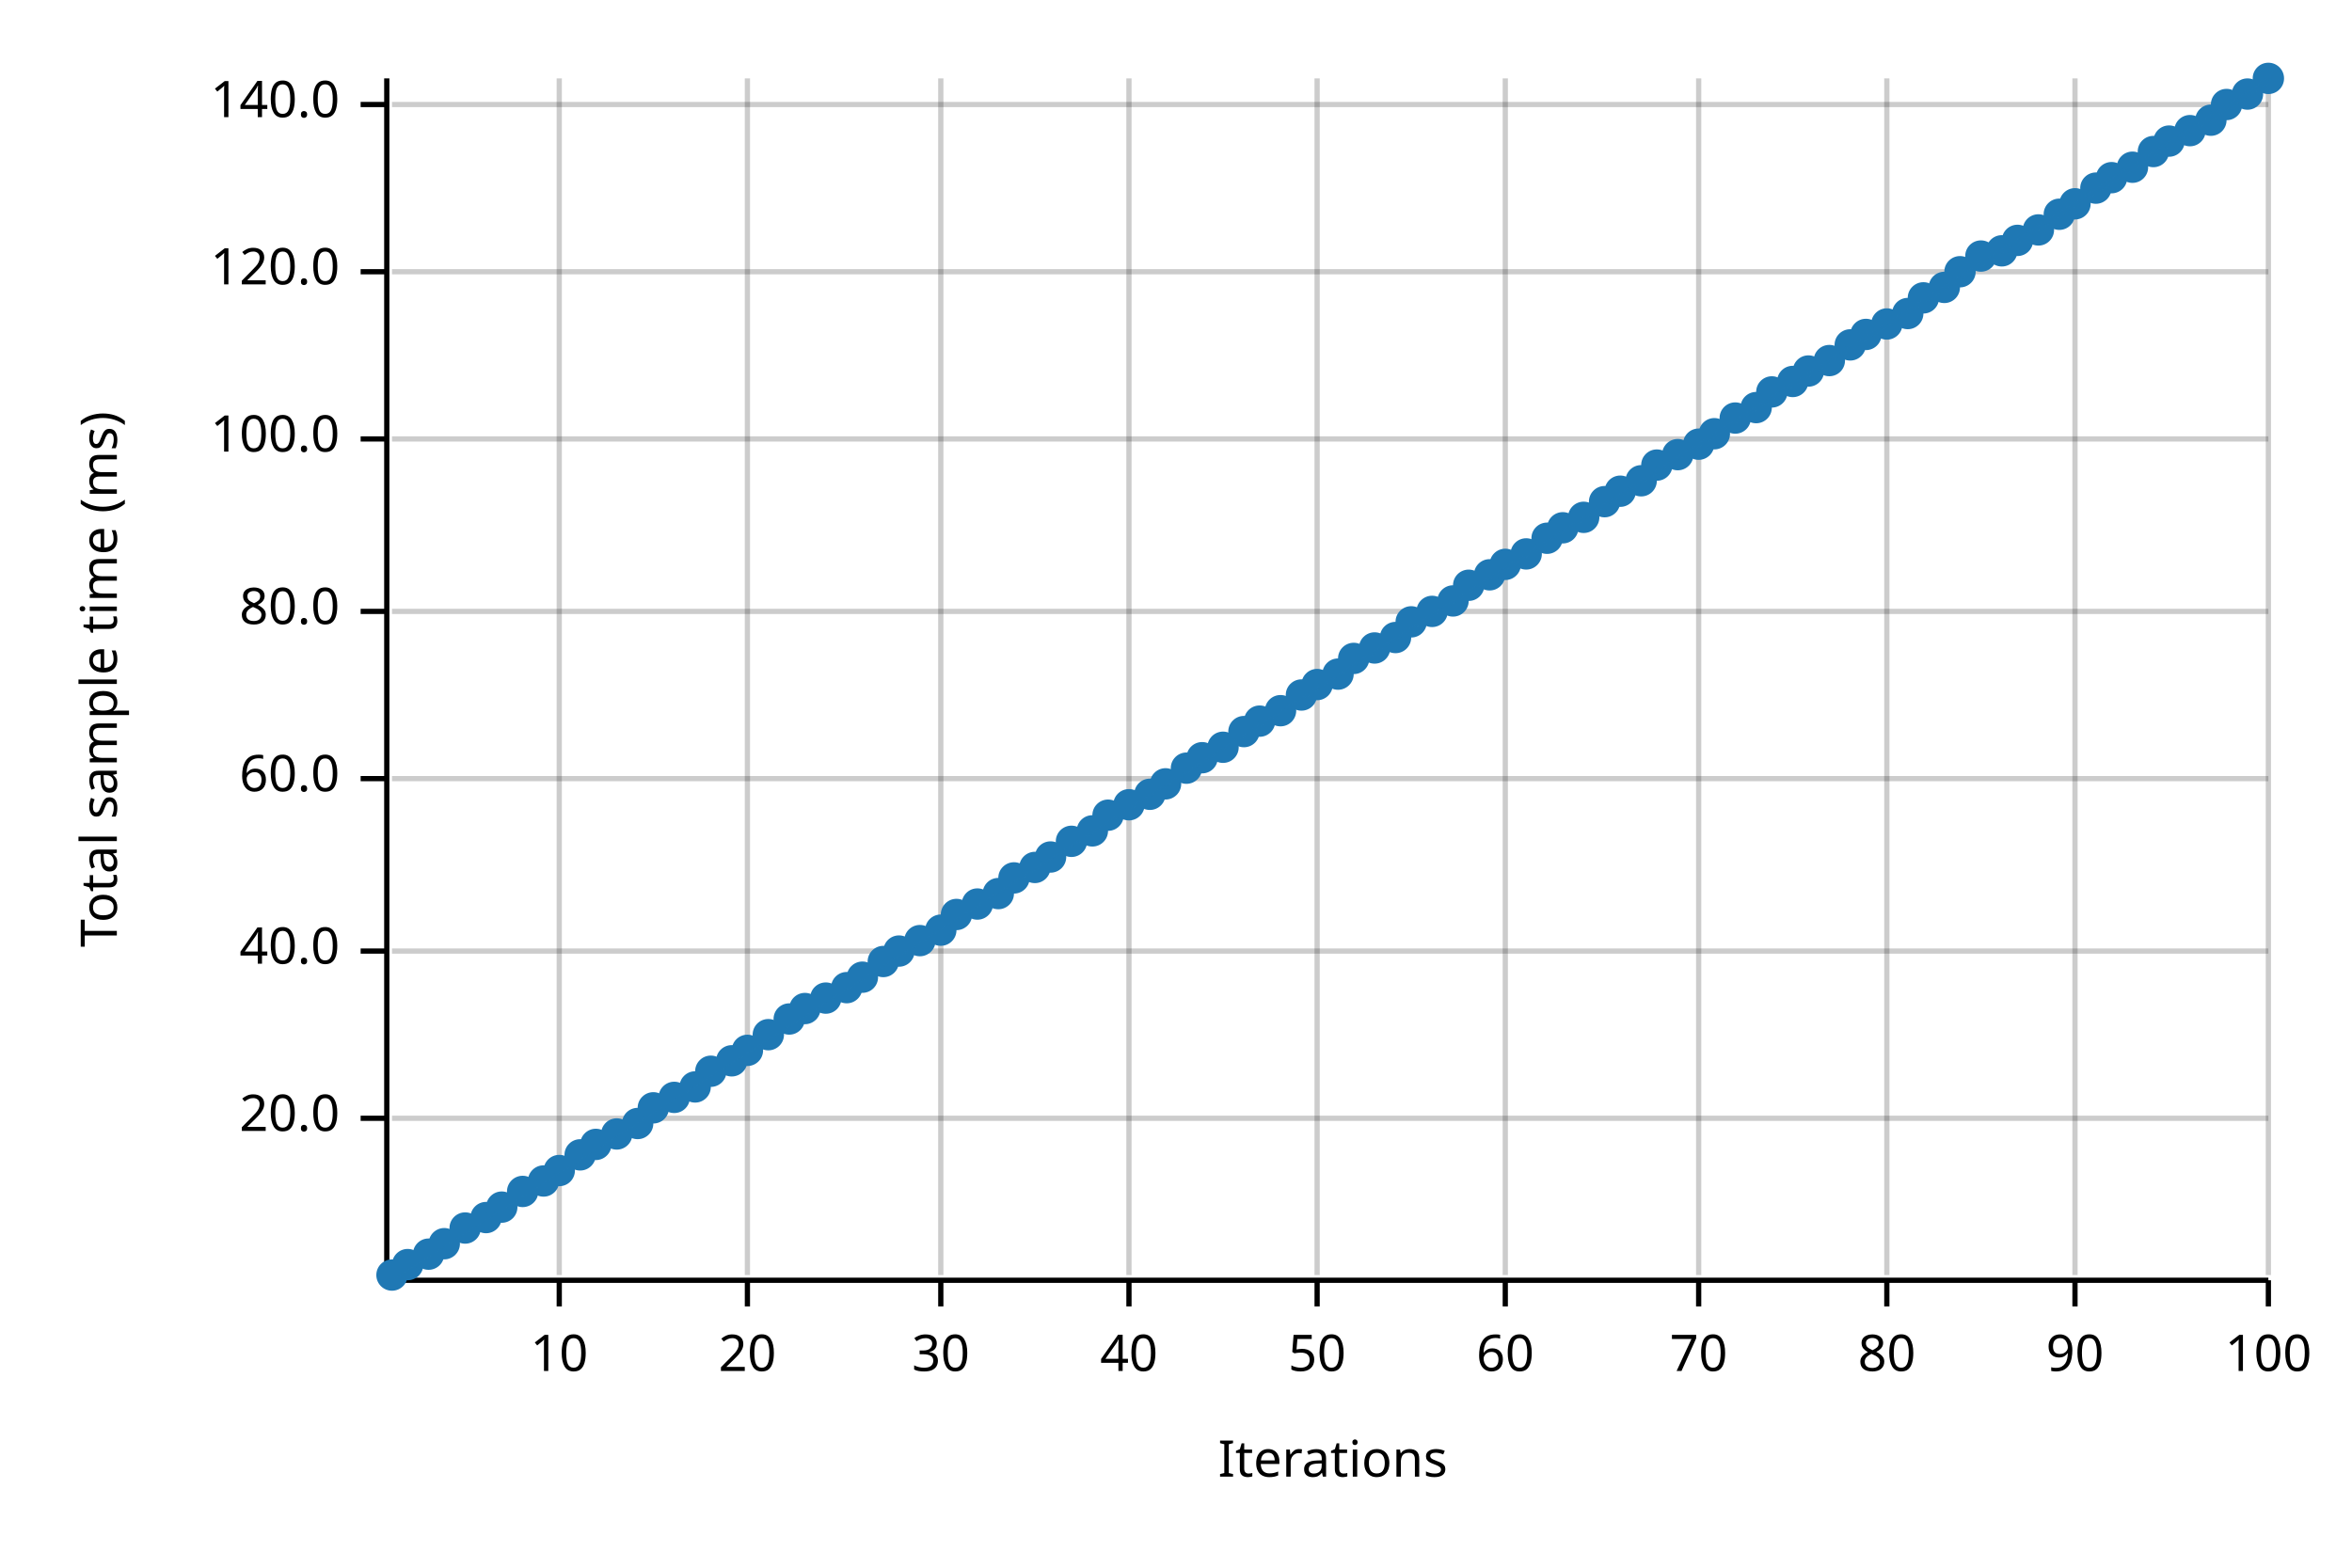
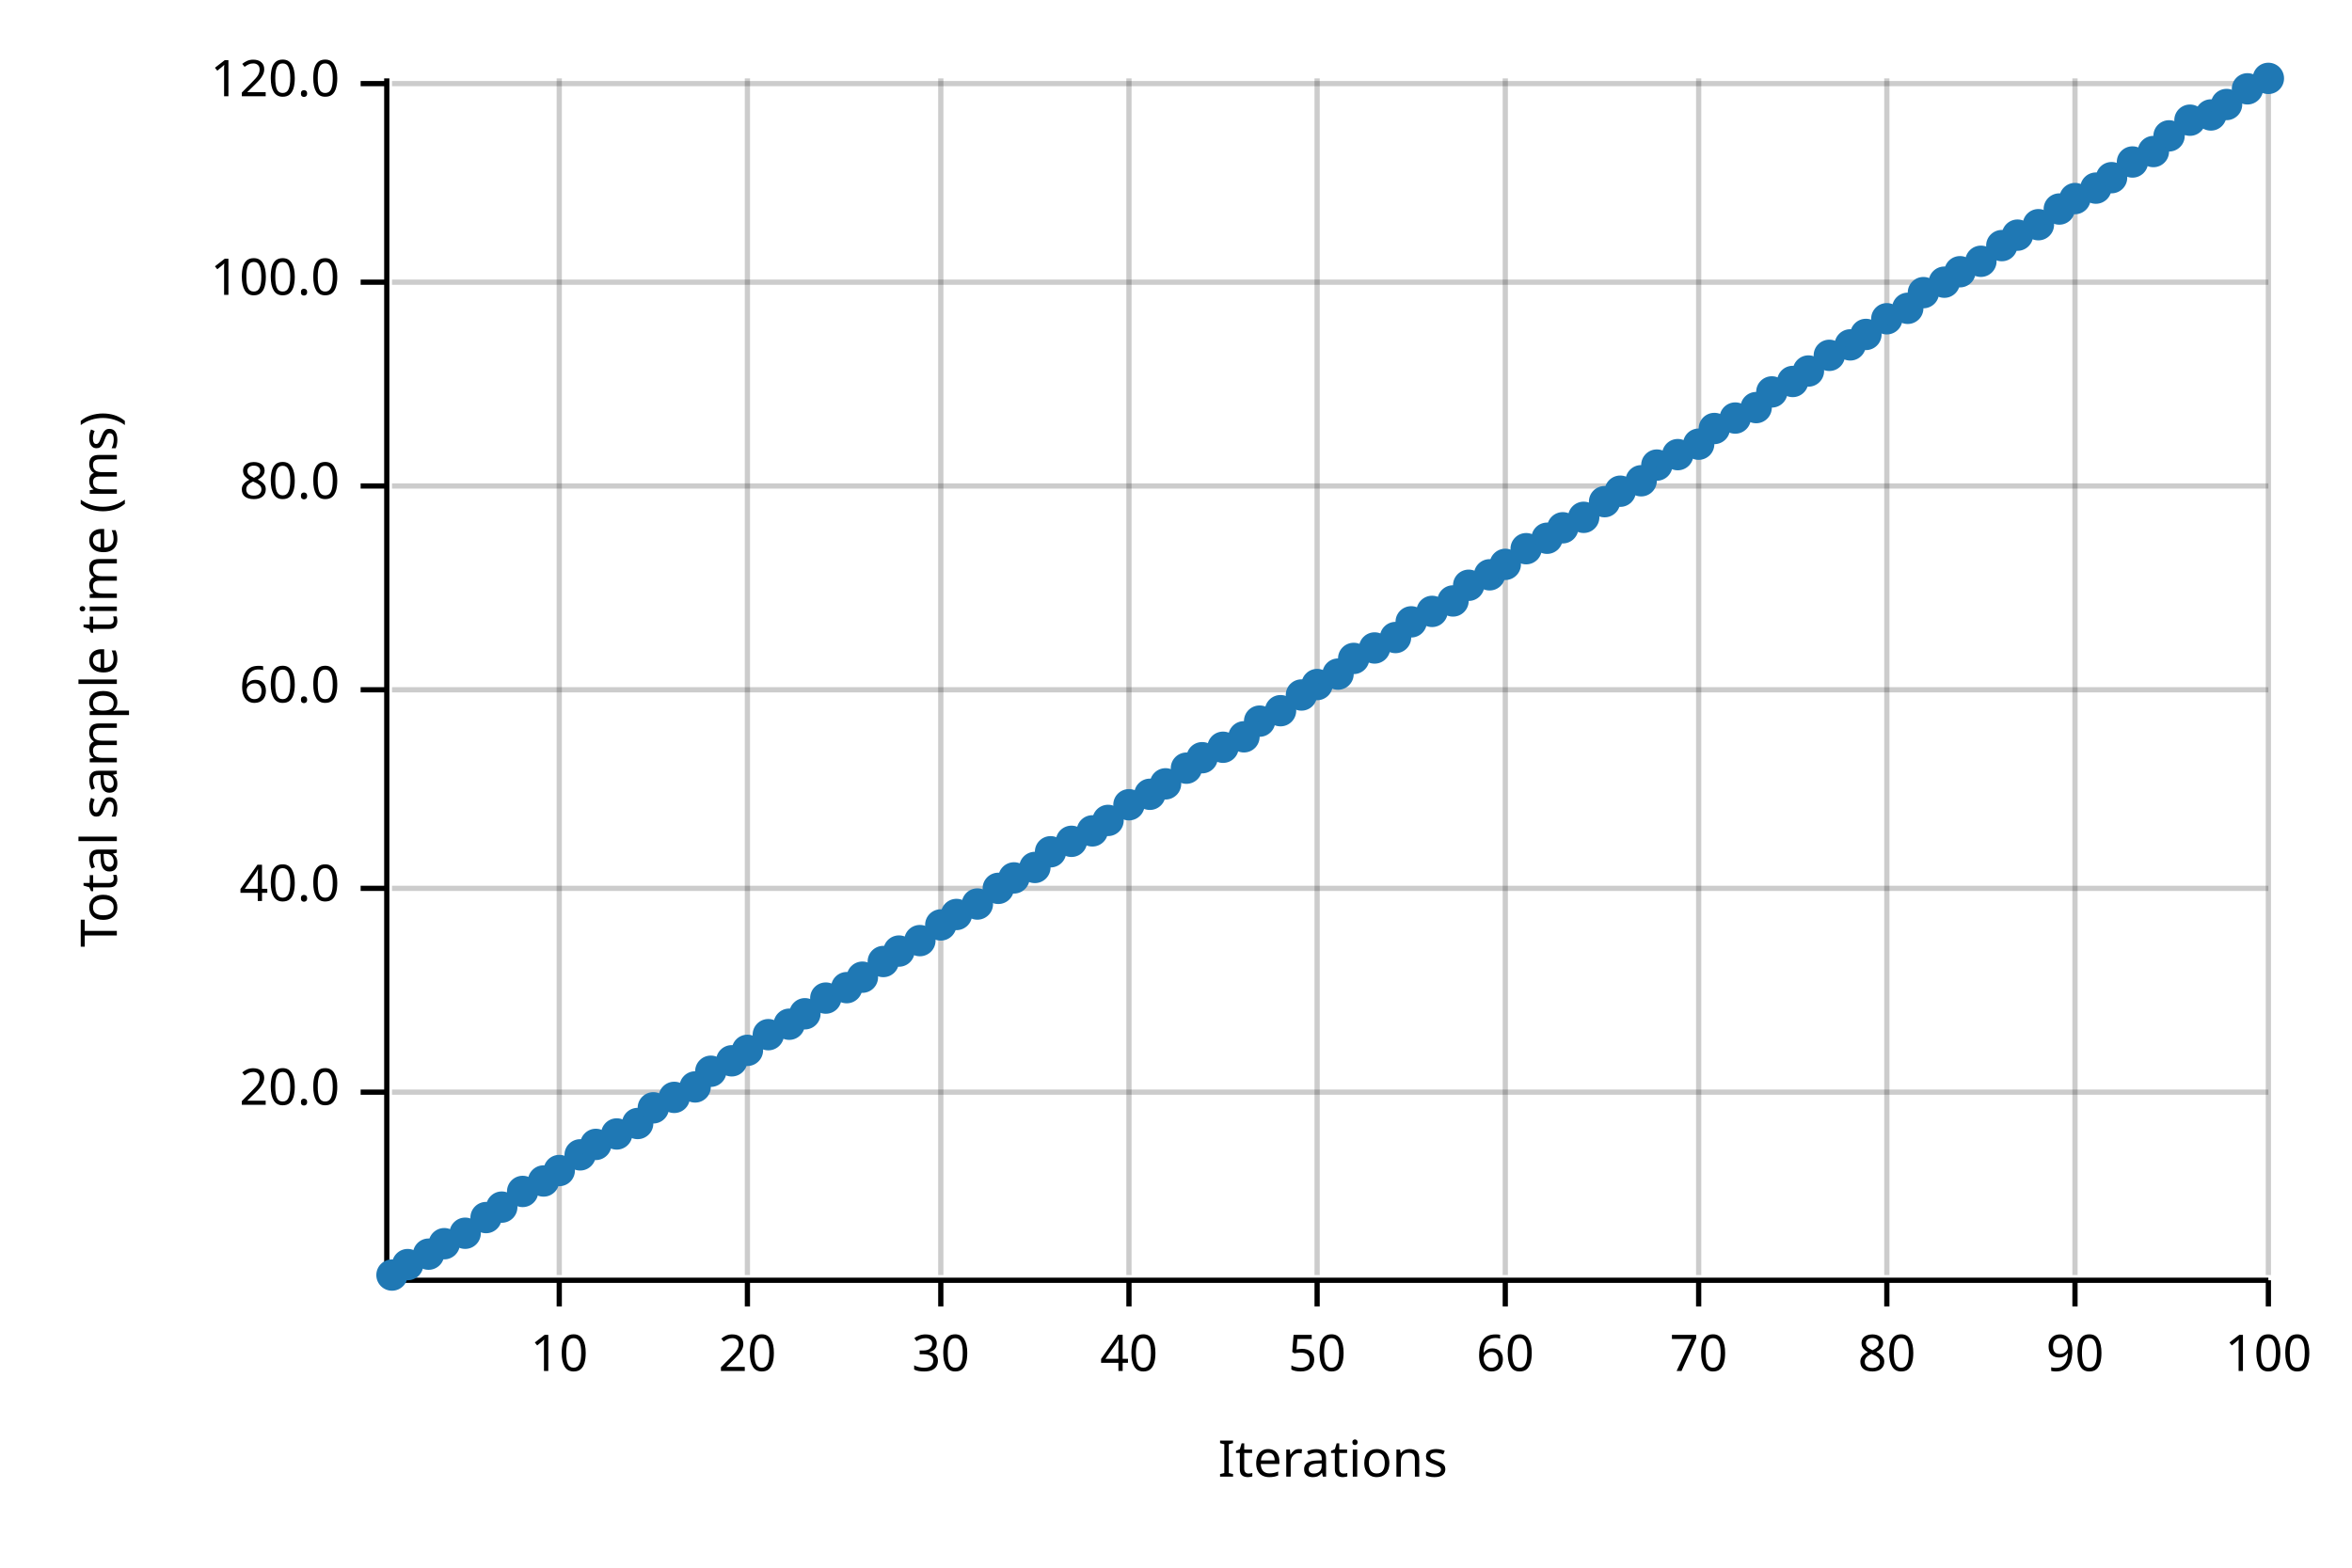
<svg xmlns="http://www.w3.org/2000/svg" width="450" height="300" viewBox="0 0 450 300">
  <text x="15" y="130" dy="0.76em" text-anchor="middle" font-family="sans-serif" font-size="9.677" opacity="1" fill="#000000" transform="rotate(270, 15, 130)">
Total sample time (ms)
</text>
  <text x="255" y="285" dy="-0.5ex" text-anchor="middle" font-family="sans-serif" font-size="9.677" opacity="1" fill="#000000">
Iterations
</text>
  <line opacity="0.2" stroke="#000000" stroke-width="1" x1="107" y1="244" x2="107" y2="15" />
  <line opacity="0.2" stroke="#000000" stroke-width="1" x1="143" y1="244" x2="143" y2="15" />
  <line opacity="0.2" stroke="#000000" stroke-width="1" x1="180" y1="244" x2="180" y2="15" />
  <line opacity="0.2" stroke="#000000" stroke-width="1" x1="216" y1="244" x2="216" y2="15" />
  <line opacity="0.2" stroke="#000000" stroke-width="1" x1="252" y1="244" x2="252" y2="15" />
  <line opacity="0.2" stroke="#000000" stroke-width="1" x1="288" y1="244" x2="288" y2="15" />
  <line opacity="0.2" stroke="#000000" stroke-width="1" x1="325" y1="244" x2="325" y2="15" />
  <line opacity="0.2" stroke="#000000" stroke-width="1" x1="361" y1="244" x2="361" y2="15" />
  <line opacity="0.2" stroke="#000000" stroke-width="1" x1="397" y1="244" x2="397" y2="15" />
  <line opacity="0.2" stroke="#000000" stroke-width="1" x1="434" y1="244" x2="434" y2="15" />
-   <line opacity="0.2" stroke="#000000" stroke-width="1" x1="75" y1="214" x2="434" y2="214" />
-   <line opacity="0.2" stroke="#000000" stroke-width="1" x1="75" y1="182" x2="434" y2="182" />
-   <line opacity="0.2" stroke="#000000" stroke-width="1" x1="75" y1="149" x2="434" y2="149" />
-   <line opacity="0.2" stroke="#000000" stroke-width="1" x1="75" y1="117" x2="434" y2="117" />
-   <line opacity="0.2" stroke="#000000" stroke-width="1" x1="75" y1="84" x2="434" y2="84" />
-   <line opacity="0.2" stroke="#000000" stroke-width="1" x1="75" y1="52" x2="434" y2="52" />
-   <line opacity="0.2" stroke="#000000" stroke-width="1" x1="75" y1="20" x2="434" y2="20" />
+   <line opacity="0.2" stroke="#000000" stroke-width="1" x1="75" y1="209" x2="434" y2="209" />
+   <line opacity="0.2" stroke="#000000" stroke-width="1" x1="75" y1="170" x2="434" y2="170" />
+   <line opacity="0.2" stroke="#000000" stroke-width="1" x1="75" y1="132" x2="434" y2="132" />
+   <line opacity="0.2" stroke="#000000" stroke-width="1" x1="75" y1="93" x2="434" y2="93" />
+   <line opacity="0.2" stroke="#000000" stroke-width="1" x1="75" y1="54" x2="434" y2="54" />
+   <line opacity="0.2" stroke="#000000" stroke-width="1" x1="75" y1="16" x2="434" y2="16" />
  <polyline fill="none" opacity="1" stroke="#000000" stroke-width="1" points="74,15 74,244 " />
-   <text x="65" y="214" dy="0.5ex" text-anchor="end" font-family="sans-serif" font-size="9.677" opacity="1" fill="#000000">
+   <text x="65" y="209" dy="0.5ex" text-anchor="end" font-family="sans-serif" font-size="9.677" opacity="1" fill="#000000">
20.0
</text>
-   <polyline fill="none" opacity="1" stroke="#000000" stroke-width="1" points="69,214 74,214 " />
-   <text x="65" y="182" dy="0.5ex" text-anchor="end" font-family="sans-serif" font-size="9.677" opacity="1" fill="#000000">
+   <polyline fill="none" opacity="1" stroke="#000000" stroke-width="1" points="69,209 74,209 " />
+   <text x="65" y="170" dy="0.5ex" text-anchor="end" font-family="sans-serif" font-size="9.677" opacity="1" fill="#000000">
40.0
</text>
-   <polyline fill="none" opacity="1" stroke="#000000" stroke-width="1" points="69,182 74,182 " />
-   <text x="65" y="149" dy="0.5ex" text-anchor="end" font-family="sans-serif" font-size="9.677" opacity="1" fill="#000000">
+   <polyline fill="none" opacity="1" stroke="#000000" stroke-width="1" points="69,170 74,170 " />
+   <text x="65" y="132" dy="0.5ex" text-anchor="end" font-family="sans-serif" font-size="9.677" opacity="1" fill="#000000">
60.0
</text>
-   <polyline fill="none" opacity="1" stroke="#000000" stroke-width="1" points="69,149 74,149 " />
-   <text x="65" y="117" dy="0.5ex" text-anchor="end" font-family="sans-serif" font-size="9.677" opacity="1" fill="#000000">
+   <polyline fill="none" opacity="1" stroke="#000000" stroke-width="1" points="69,132 74,132 " />
+   <text x="65" y="93" dy="0.5ex" text-anchor="end" font-family="sans-serif" font-size="9.677" opacity="1" fill="#000000">
80.0
</text>
-   <polyline fill="none" opacity="1" stroke="#000000" stroke-width="1" points="69,117 74,117 " />
-   <text x="65" y="84" dy="0.5ex" text-anchor="end" font-family="sans-serif" font-size="9.677" opacity="1" fill="#000000">
+   <polyline fill="none" opacity="1" stroke="#000000" stroke-width="1" points="69,93 74,93 " />
+   <text x="65" y="54" dy="0.5ex" text-anchor="end" font-family="sans-serif" font-size="9.677" opacity="1" fill="#000000">
100.0
</text>
-   <polyline fill="none" opacity="1" stroke="#000000" stroke-width="1" points="69,84 74,84 " />
-   <text x="65" y="52" dy="0.5ex" text-anchor="end" font-family="sans-serif" font-size="9.677" opacity="1" fill="#000000">
+   <polyline fill="none" opacity="1" stroke="#000000" stroke-width="1" points="69,54 74,54 " />
+   <text x="65" y="16" dy="0.5ex" text-anchor="end" font-family="sans-serif" font-size="9.677" opacity="1" fill="#000000">
120.0
</text>
-   <polyline fill="none" opacity="1" stroke="#000000" stroke-width="1" points="69,52 74,52 " />
-   <text x="65" y="20" dy="0.5ex" text-anchor="end" font-family="sans-serif" font-size="9.677" opacity="1" fill="#000000">
- 140.0
- </text>
-   <polyline fill="none" opacity="1" stroke="#000000" stroke-width="1" points="69,20 74,20 " />
+   <polyline fill="none" opacity="1" stroke="#000000" stroke-width="1" points="69,16 74,16 " />
  <polyline fill="none" opacity="1" stroke="#000000" stroke-width="1" points="75,245 434,245 " />
  <text x="107" y="255" dy="0.76em" text-anchor="middle" font-family="sans-serif" font-size="9.677" opacity="1" fill="#000000">
10
</text>
  <polyline fill="none" opacity="1" stroke="#000000" stroke-width="1" points="107,245 107,250 " />
  <text x="143" y="255" dy="0.76em" text-anchor="middle" font-family="sans-serif" font-size="9.677" opacity="1" fill="#000000">
20
</text>
  <polyline fill="none" opacity="1" stroke="#000000" stroke-width="1" points="143,245 143,250 " />
  <text x="180" y="255" dy="0.76em" text-anchor="middle" font-family="sans-serif" font-size="9.677" opacity="1" fill="#000000">
30
</text>
  <polyline fill="none" opacity="1" stroke="#000000" stroke-width="1" points="180,245 180,250 " />
  <text x="216" y="255" dy="0.76em" text-anchor="middle" font-family="sans-serif" font-size="9.677" opacity="1" fill="#000000">
40
</text>
  <polyline fill="none" opacity="1" stroke="#000000" stroke-width="1" points="216,245 216,250 " />
  <text x="252" y="255" dy="0.76em" text-anchor="middle" font-family="sans-serif" font-size="9.677" opacity="1" fill="#000000">
50
</text>
  <polyline fill="none" opacity="1" stroke="#000000" stroke-width="1" points="252,245 252,250 " />
  <text x="288" y="255" dy="0.76em" text-anchor="middle" font-family="sans-serif" font-size="9.677" opacity="1" fill="#000000">
60
</text>
  <polyline fill="none" opacity="1" stroke="#000000" stroke-width="1" points="288,245 288,250 " />
  <text x="325" y="255" dy="0.76em" text-anchor="middle" font-family="sans-serif" font-size="9.677" opacity="1" fill="#000000">
70
</text>
  <polyline fill="none" opacity="1" stroke="#000000" stroke-width="1" points="325,245 325,250 " />
  <text x="361" y="255" dy="0.76em" text-anchor="middle" font-family="sans-serif" font-size="9.677" opacity="1" fill="#000000">
80
</text>
  <polyline fill="none" opacity="1" stroke="#000000" stroke-width="1" points="361,245 361,250 " />
  <text x="397" y="255" dy="0.76em" text-anchor="middle" font-family="sans-serif" font-size="9.677" opacity="1" fill="#000000">
90
</text>
  <polyline fill="none" opacity="1" stroke="#000000" stroke-width="1" points="397,245 397,250 " />
  <text x="434" y="255" dy="0.76em" text-anchor="middle" font-family="sans-serif" font-size="9.677" opacity="1" fill="#000000">
100
</text>
  <polyline fill="none" opacity="1" stroke="#000000" stroke-width="1" points="434,245 434,250 " />
  <circle cx="75" cy="244" r="3" opacity="1" fill="#1F78B4" stroke="none" stroke-width="1" />
  <circle cx="78" cy="242" r="3" opacity="1" fill="#1F78B4" stroke="none" stroke-width="1" />
  <circle cx="82" cy="240" r="3" opacity="1" fill="#1F78B4" stroke="none" stroke-width="1" />
  <circle cx="85" cy="238" r="3" opacity="1" fill="#1F78B4" stroke="none" stroke-width="1" />
-   <circle cx="89" cy="235" r="3" opacity="1" fill="#1F78B4" stroke="none" stroke-width="1" />
+   <circle cx="89" cy="236" r="3" opacity="1" fill="#1F78B4" stroke="none" stroke-width="1" />
  <circle cx="93" cy="233" r="3" opacity="1" fill="#1F78B4" stroke="none" stroke-width="1" />
  <circle cx="96" cy="231" r="3" opacity="1" fill="#1F78B4" stroke="none" stroke-width="1" />
  <circle cx="100" cy="228" r="3" opacity="1" fill="#1F78B4" stroke="none" stroke-width="1" />
  <circle cx="104" cy="226" r="3" opacity="1" fill="#1F78B4" stroke="none" stroke-width="1" />
  <circle cx="107" cy="224" r="3" opacity="1" fill="#1F78B4" stroke="none" stroke-width="1" />
  <circle cx="111" cy="221" r="3" opacity="1" fill="#1F78B4" stroke="none" stroke-width="1" />
  <circle cx="114" cy="219" r="3" opacity="1" fill="#1F78B4" stroke="none" stroke-width="1" />
  <circle cx="118" cy="217" r="3" opacity="1" fill="#1F78B4" stroke="none" stroke-width="1" />
  <circle cx="122" cy="215" r="3" opacity="1" fill="#1F78B4" stroke="none" stroke-width="1" />
  <circle cx="125" cy="212" r="3" opacity="1" fill="#1F78B4" stroke="none" stroke-width="1" />
  <circle cx="129" cy="210" r="3" opacity="1" fill="#1F78B4" stroke="none" stroke-width="1" />
  <circle cx="133" cy="208" r="3" opacity="1" fill="#1F78B4" stroke="none" stroke-width="1" />
  <circle cx="136" cy="205" r="3" opacity="1" fill="#1F78B4" stroke="none" stroke-width="1" />
  <circle cx="140" cy="203" r="3" opacity="1" fill="#1F78B4" stroke="none" stroke-width="1" />
  <circle cx="143" cy="201" r="3" opacity="1" fill="#1F78B4" stroke="none" stroke-width="1" />
  <circle cx="147" cy="198" r="3" opacity="1" fill="#1F78B4" stroke="none" stroke-width="1" />
-   <circle cx="151" cy="195" r="3" opacity="1" fill="#1F78B4" stroke="none" stroke-width="1" />
-   <circle cx="154" cy="193" r="3" opacity="1" fill="#1F78B4" stroke="none" stroke-width="1" />
+   <circle cx="151" cy="196" r="3" opacity="1" fill="#1F78B4" stroke="none" stroke-width="1" />
+   <circle cx="154" cy="194" r="3" opacity="1" fill="#1F78B4" stroke="none" stroke-width="1" />
  <circle cx="158" cy="191" r="3" opacity="1" fill="#1F78B4" stroke="none" stroke-width="1" />
  <circle cx="162" cy="189" r="3" opacity="1" fill="#1F78B4" stroke="none" stroke-width="1" />
  <circle cx="165" cy="187" r="3" opacity="1" fill="#1F78B4" stroke="none" stroke-width="1" />
  <circle cx="169" cy="184" r="3" opacity="1" fill="#1F78B4" stroke="none" stroke-width="1" />
  <circle cx="172" cy="182" r="3" opacity="1" fill="#1F78B4" stroke="none" stroke-width="1" />
  <circle cx="176" cy="180" r="3" opacity="1" fill="#1F78B4" stroke="none" stroke-width="1" />
-   <circle cx="180" cy="178" r="3" opacity="1" fill="#1F78B4" stroke="none" stroke-width="1" />
+   <circle cx="180" cy="177" r="3" opacity="1" fill="#1F78B4" stroke="none" stroke-width="1" />
  <circle cx="183" cy="175" r="3" opacity="1" fill="#1F78B4" stroke="none" stroke-width="1" />
  <circle cx="187" cy="173" r="3" opacity="1" fill="#1F78B4" stroke="none" stroke-width="1" />
-   <circle cx="191" cy="171" r="3" opacity="1" fill="#1F78B4" stroke="none" stroke-width="1" />
+   <circle cx="191" cy="170" r="3" opacity="1" fill="#1F78B4" stroke="none" stroke-width="1" />
  <circle cx="194" cy="168" r="3" opacity="1" fill="#1F78B4" stroke="none" stroke-width="1" />
  <circle cx="198" cy="166" r="3" opacity="1" fill="#1F78B4" stroke="none" stroke-width="1" />
-   <circle cx="201" cy="164" r="3" opacity="1" fill="#1F78B4" stroke="none" stroke-width="1" />
+   <circle cx="201" cy="163" r="3" opacity="1" fill="#1F78B4" stroke="none" stroke-width="1" />
  <circle cx="205" cy="161" r="3" opacity="1" fill="#1F78B4" stroke="none" stroke-width="1" />
  <circle cx="209" cy="159" r="3" opacity="1" fill="#1F78B4" stroke="none" stroke-width="1" />
-   <circle cx="212" cy="156" r="3" opacity="1" fill="#1F78B4" stroke="none" stroke-width="1" />
+   <circle cx="212" cy="157" r="3" opacity="1" fill="#1F78B4" stroke="none" stroke-width="1" />
  <circle cx="216" cy="154" r="3" opacity="1" fill="#1F78B4" stroke="none" stroke-width="1" />
  <circle cx="220" cy="152" r="3" opacity="1" fill="#1F78B4" stroke="none" stroke-width="1" />
  <circle cx="223" cy="150" r="3" opacity="1" fill="#1F78B4" stroke="none" stroke-width="1" />
  <circle cx="227" cy="147" r="3" opacity="1" fill="#1F78B4" stroke="none" stroke-width="1" />
  <circle cx="230" cy="145" r="3" opacity="1" fill="#1F78B4" stroke="none" stroke-width="1" />
  <circle cx="234" cy="143" r="3" opacity="1" fill="#1F78B4" stroke="none" stroke-width="1" />
-   <circle cx="238" cy="140" r="3" opacity="1" fill="#1F78B4" stroke="none" stroke-width="1" />
+   <circle cx="238" cy="141" r="3" opacity="1" fill="#1F78B4" stroke="none" stroke-width="1" />
  <circle cx="241" cy="138" r="3" opacity="1" fill="#1F78B4" stroke="none" stroke-width="1" />
  <circle cx="245" cy="136" r="3" opacity="1" fill="#1F78B4" stroke="none" stroke-width="1" />
  <circle cx="249" cy="133" r="3" opacity="1" fill="#1F78B4" stroke="none" stroke-width="1" />
  <circle cx="252" cy="131" r="3" opacity="1" fill="#1F78B4" stroke="none" stroke-width="1" />
  <circle cx="256" cy="129" r="3" opacity="1" fill="#1F78B4" stroke="none" stroke-width="1" />
  <circle cx="259" cy="126" r="3" opacity="1" fill="#1F78B4" stroke="none" stroke-width="1" />
  <circle cx="263" cy="124" r="3" opacity="1" fill="#1F78B4" stroke="none" stroke-width="1" />
  <circle cx="267" cy="122" r="3" opacity="1" fill="#1F78B4" stroke="none" stroke-width="1" />
  <circle cx="270" cy="119" r="3" opacity="1" fill="#1F78B4" stroke="none" stroke-width="1" />
  <circle cx="274" cy="117" r="3" opacity="1" fill="#1F78B4" stroke="none" stroke-width="1" />
  <circle cx="278" cy="115" r="3" opacity="1" fill="#1F78B4" stroke="none" stroke-width="1" />
  <circle cx="281" cy="112" r="3" opacity="1" fill="#1F78B4" stroke="none" stroke-width="1" />
  <circle cx="285" cy="110" r="3" opacity="1" fill="#1F78B4" stroke="none" stroke-width="1" />
  <circle cx="288" cy="108" r="3" opacity="1" fill="#1F78B4" stroke="none" stroke-width="1" />
-   <circle cx="292" cy="106" r="3" opacity="1" fill="#1F78B4" stroke="none" stroke-width="1" />
+   <circle cx="292" cy="105" r="3" opacity="1" fill="#1F78B4" stroke="none" stroke-width="1" />
  <circle cx="296" cy="103" r="3" opacity="1" fill="#1F78B4" stroke="none" stroke-width="1" />
  <circle cx="299" cy="101" r="3" opacity="1" fill="#1F78B4" stroke="none" stroke-width="1" />
  <circle cx="303" cy="99" r="3" opacity="1" fill="#1F78B4" stroke="none" stroke-width="1" />
  <circle cx="307" cy="96" r="3" opacity="1" fill="#1F78B4" stroke="none" stroke-width="1" />
  <circle cx="310" cy="94" r="3" opacity="1" fill="#1F78B4" stroke="none" stroke-width="1" />
  <circle cx="314" cy="92" r="3" opacity="1" fill="#1F78B4" stroke="none" stroke-width="1" />
  <circle cx="317" cy="89" r="3" opacity="1" fill="#1F78B4" stroke="none" stroke-width="1" />
  <circle cx="321" cy="87" r="3" opacity="1" fill="#1F78B4" stroke="none" stroke-width="1" />
  <circle cx="325" cy="85" r="3" opacity="1" fill="#1F78B4" stroke="none" stroke-width="1" />
-   <circle cx="328" cy="83" r="3" opacity="1" fill="#1F78B4" stroke="none" stroke-width="1" />
+   <circle cx="328" cy="82" r="3" opacity="1" fill="#1F78B4" stroke="none" stroke-width="1" />
  <circle cx="332" cy="80" r="3" opacity="1" fill="#1F78B4" stroke="none" stroke-width="1" />
  <circle cx="336" cy="78" r="3" opacity="1" fill="#1F78B4" stroke="none" stroke-width="1" />
  <circle cx="339" cy="75" r="3" opacity="1" fill="#1F78B4" stroke="none" stroke-width="1" />
  <circle cx="343" cy="73" r="3" opacity="1" fill="#1F78B4" stroke="none" stroke-width="1" />
  <circle cx="346" cy="71" r="3" opacity="1" fill="#1F78B4" stroke="none" stroke-width="1" />
-   <circle cx="350" cy="69" r="3" opacity="1" fill="#1F78B4" stroke="none" stroke-width="1" />
+   <circle cx="350" cy="68" r="3" opacity="1" fill="#1F78B4" stroke="none" stroke-width="1" />
  <circle cx="354" cy="66" r="3" opacity="1" fill="#1F78B4" stroke="none" stroke-width="1" />
  <circle cx="357" cy="64" r="3" opacity="1" fill="#1F78B4" stroke="none" stroke-width="1" />
-   <circle cx="361" cy="62" r="3" opacity="1" fill="#1F78B4" stroke="none" stroke-width="1" />
-   <circle cx="365" cy="60" r="3" opacity="1" fill="#1F78B4" stroke="none" stroke-width="1" />
-   <circle cx="368" cy="57" r="3" opacity="1" fill="#1F78B4" stroke="none" stroke-width="1" />
-   <circle cx="372" cy="55" r="3" opacity="1" fill="#1F78B4" stroke="none" stroke-width="1" />
+   <circle cx="361" cy="61" r="3" opacity="1" fill="#1F78B4" stroke="none" stroke-width="1" />
+   <circle cx="365" cy="59" r="3" opacity="1" fill="#1F78B4" stroke="none" stroke-width="1" />
+   <circle cx="368" cy="56" r="3" opacity="1" fill="#1F78B4" stroke="none" stroke-width="1" />
+   <circle cx="372" cy="54" r="3" opacity="1" fill="#1F78B4" stroke="none" stroke-width="1" />
  <circle cx="375" cy="52" r="3" opacity="1" fill="#1F78B4" stroke="none" stroke-width="1" />
-   <circle cx="379" cy="49" r="3" opacity="1" fill="#1F78B4" stroke="none" stroke-width="1" />
-   <circle cx="383" cy="48" r="3" opacity="1" fill="#1F78B4" stroke="none" stroke-width="1" />
-   <circle cx="386" cy="46" r="3" opacity="1" fill="#1F78B4" stroke="none" stroke-width="1" />
-   <circle cx="390" cy="44" r="3" opacity="1" fill="#1F78B4" stroke="none" stroke-width="1" />
-   <circle cx="394" cy="41" r="3" opacity="1" fill="#1F78B4" stroke="none" stroke-width="1" />
-   <circle cx="397" cy="39" r="3" opacity="1" fill="#1F78B4" stroke="none" stroke-width="1" />
+   <circle cx="379" cy="50" r="3" opacity="1" fill="#1F78B4" stroke="none" stroke-width="1" />
+   <circle cx="383" cy="47" r="3" opacity="1" fill="#1F78B4" stroke="none" stroke-width="1" />
+   <circle cx="386" cy="45" r="3" opacity="1" fill="#1F78B4" stroke="none" stroke-width="1" />
+   <circle cx="390" cy="43" r="3" opacity="1" fill="#1F78B4" stroke="none" stroke-width="1" />
+   <circle cx="394" cy="40" r="3" opacity="1" fill="#1F78B4" stroke="none" stroke-width="1" />
+   <circle cx="397" cy="38" r="3" opacity="1" fill="#1F78B4" stroke="none" stroke-width="1" />
  <circle cx="401" cy="36" r="3" opacity="1" fill="#1F78B4" stroke="none" stroke-width="1" />
  <circle cx="404" cy="34" r="3" opacity="1" fill="#1F78B4" stroke="none" stroke-width="1" />
-   <circle cx="408" cy="32" r="3" opacity="1" fill="#1F78B4" stroke="none" stroke-width="1" />
+   <circle cx="408" cy="31" r="3" opacity="1" fill="#1F78B4" stroke="none" stroke-width="1" />
  <circle cx="412" cy="29" r="3" opacity="1" fill="#1F78B4" stroke="none" stroke-width="1" />
-   <circle cx="415" cy="27" r="3" opacity="1" fill="#1F78B4" stroke="none" stroke-width="1" />
-   <circle cx="419" cy="25" r="3" opacity="1" fill="#1F78B4" stroke="none" stroke-width="1" />
-   <circle cx="423" cy="23" r="3" opacity="1" fill="#1F78B4" stroke="none" stroke-width="1" />
+   <circle cx="415" cy="26" r="3" opacity="1" fill="#1F78B4" stroke="none" stroke-width="1" />
+   <circle cx="419" cy="23" r="3" opacity="1" fill="#1F78B4" stroke="none" stroke-width="1" />
+   <circle cx="423" cy="22" r="3" opacity="1" fill="#1F78B4" stroke="none" stroke-width="1" />
  <circle cx="426" cy="20" r="3" opacity="1" fill="#1F78B4" stroke="none" stroke-width="1" />
-   <circle cx="430" cy="18" r="3" opacity="1" fill="#1F78B4" stroke="none" stroke-width="1" />
+   <circle cx="430" cy="17" r="3" opacity="1" fill="#1F78B4" stroke="none" stroke-width="1" />
  <circle cx="434" cy="15" r="3" opacity="1" fill="#1F78B4" stroke="none" stroke-width="1" />
  <polyline fill="none" opacity="1" stroke="#1F78B4" stroke-width="1" points="75,245 434,15 " />
-   <polygon opacity="0.25" fill="#1F78B4" points="75,245 434,16 434,15 " />
+   <polygon opacity="0.25" fill="#1F78B4" points="75,245 434,15 434,15 " />
</svg>
